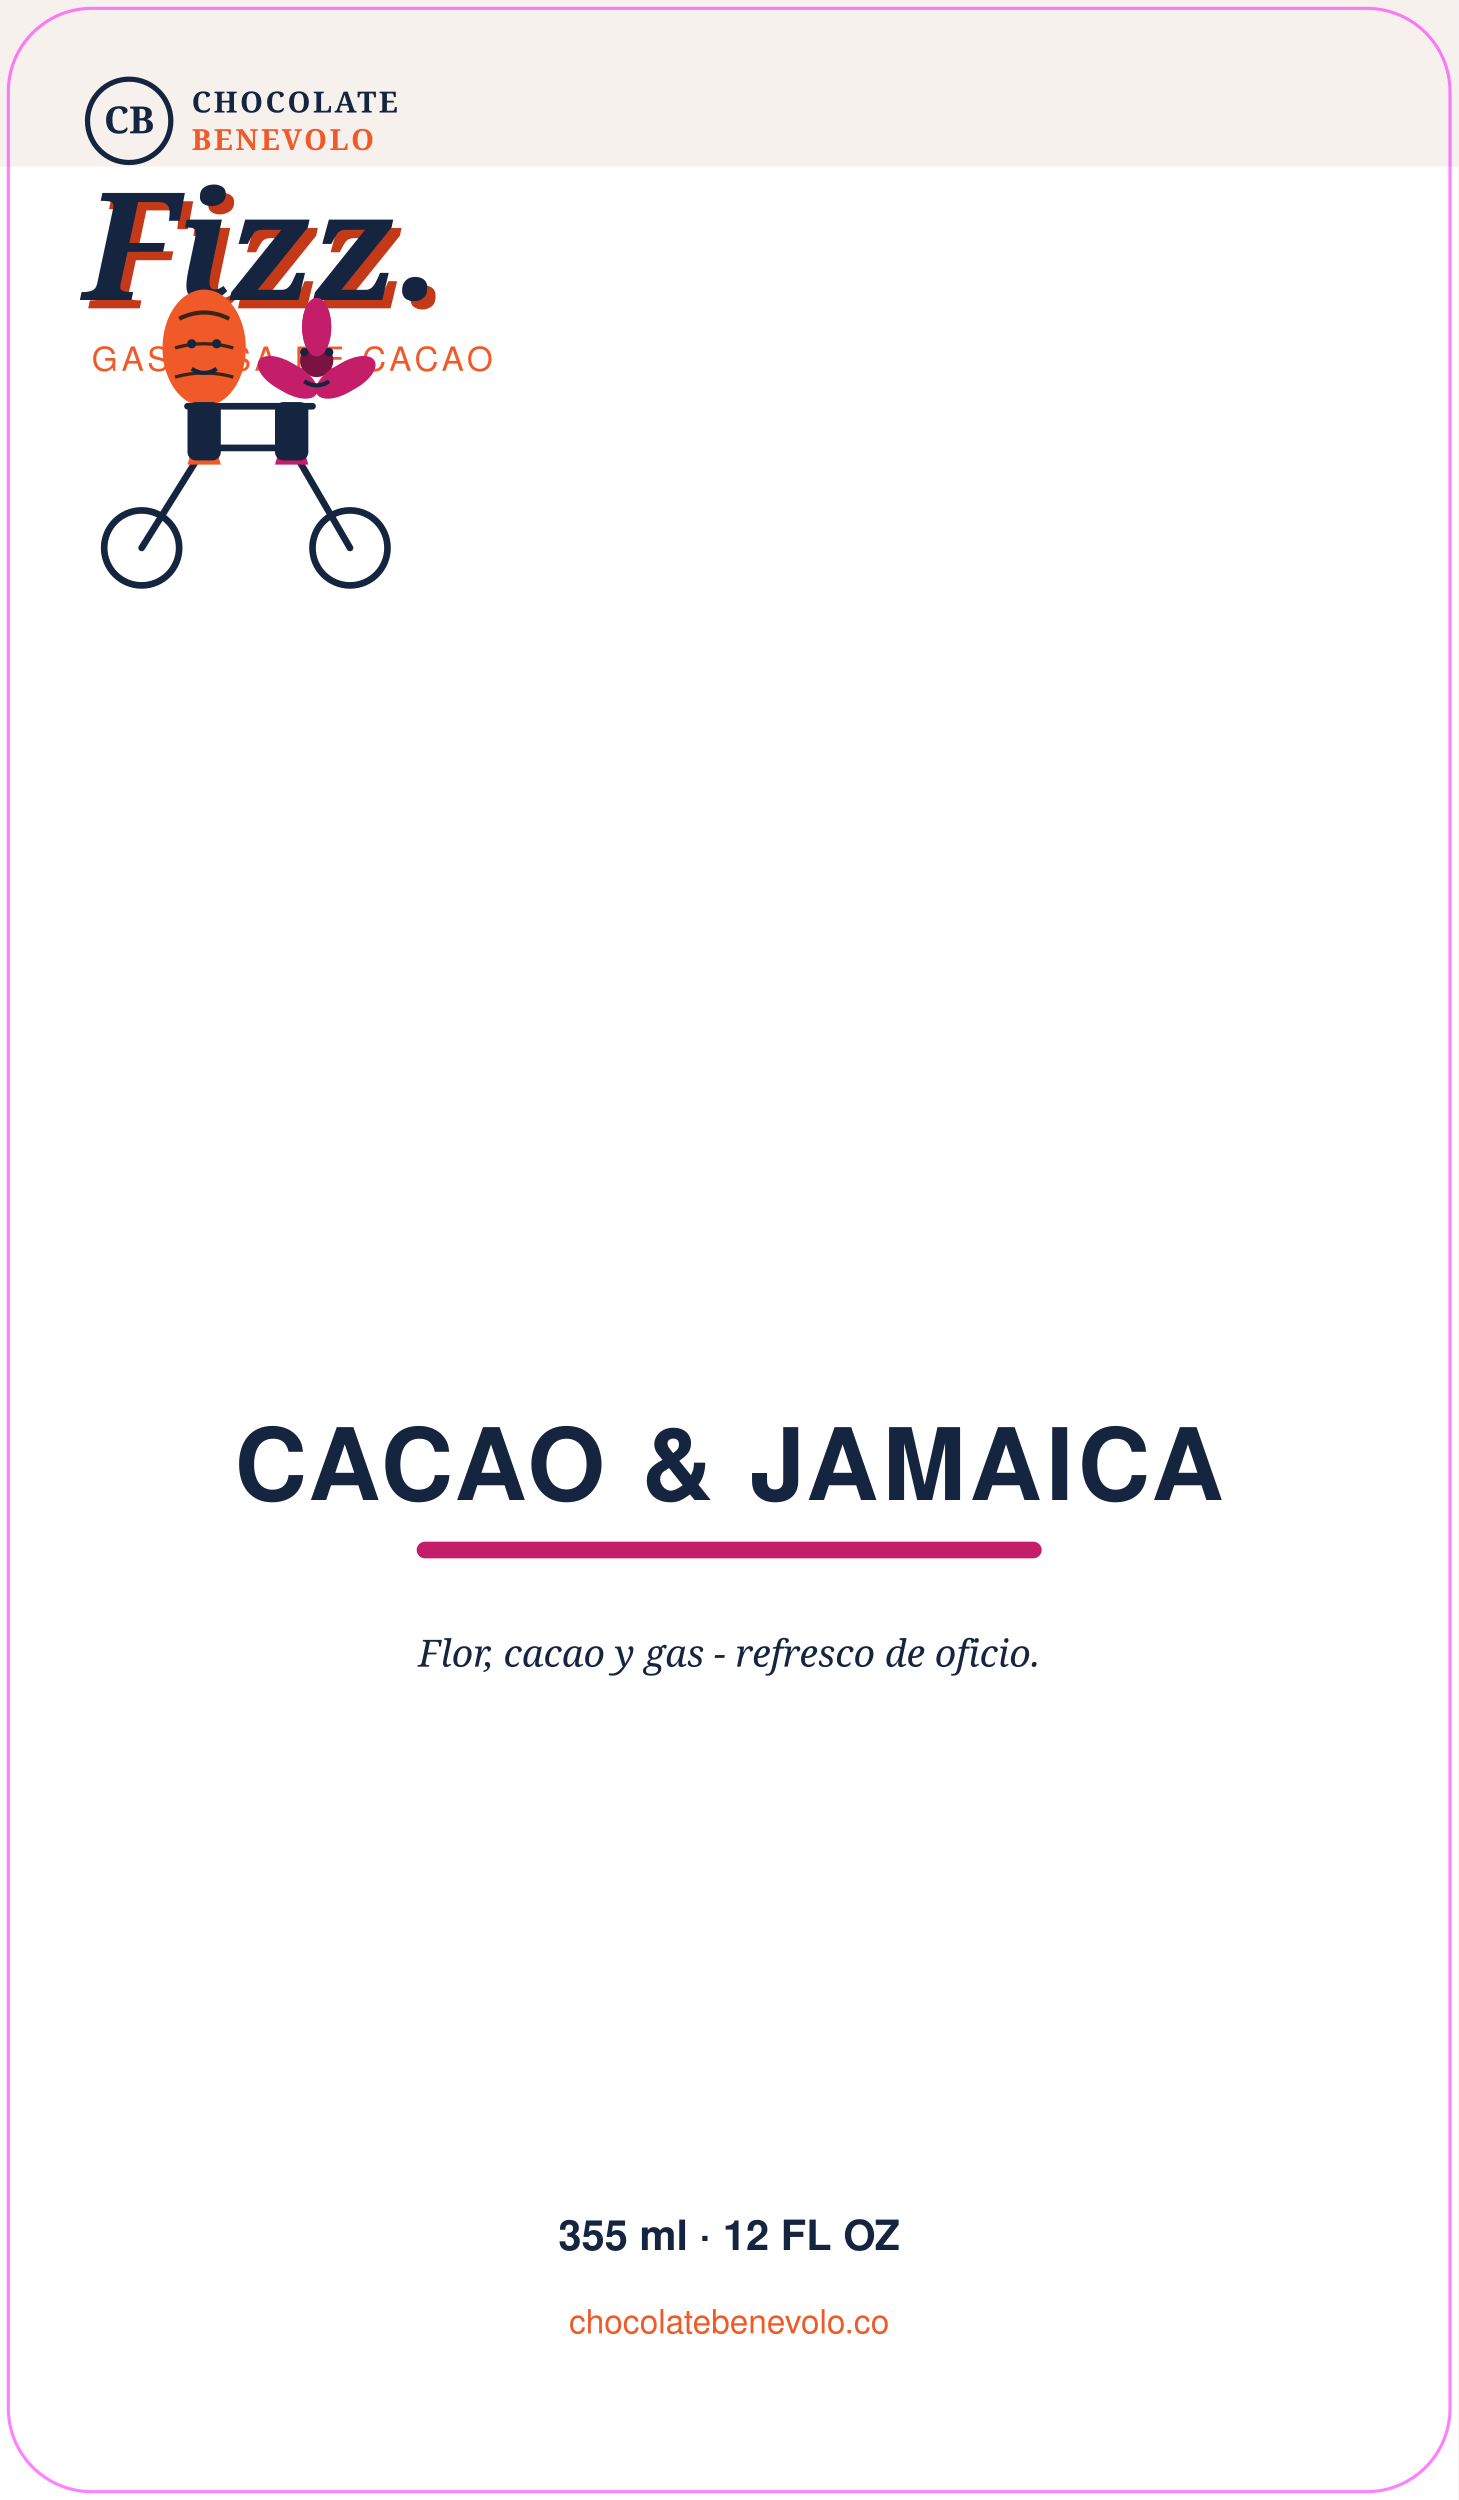
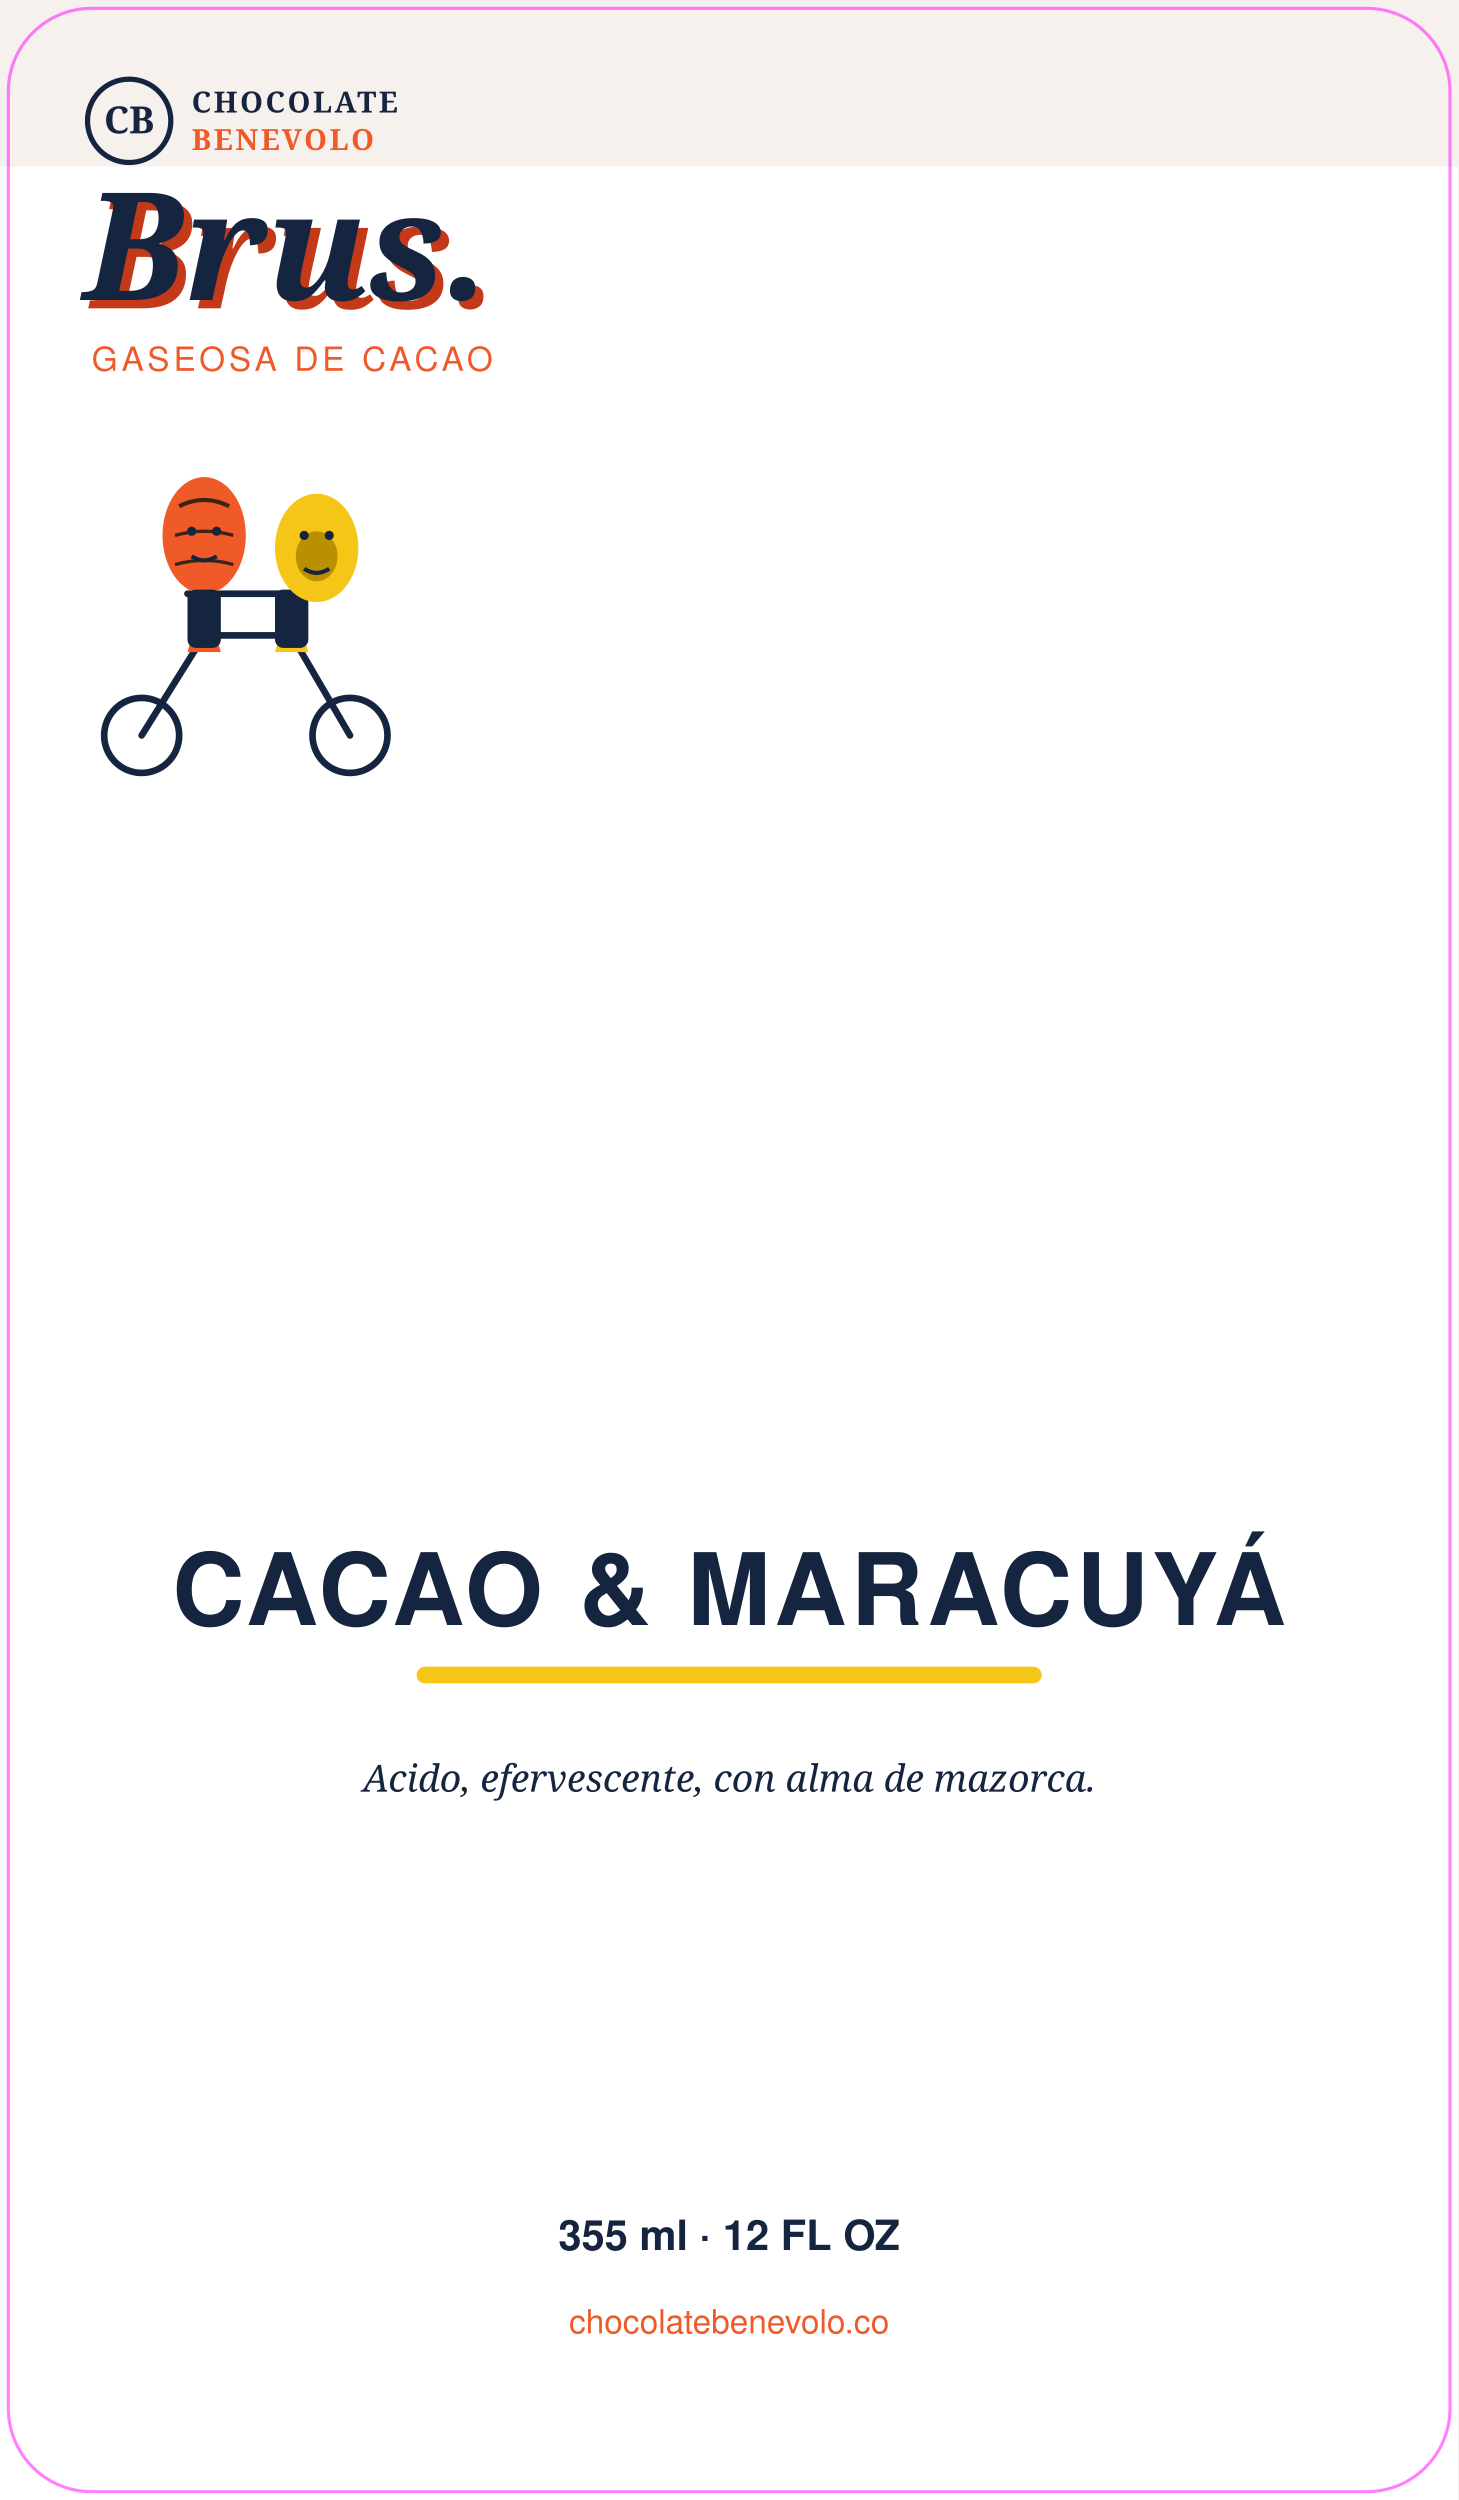
- <svg xmlns="http://www.w3.org/2000/svg" width="70mm" height="120mm" viewBox="0 0 700 1200" role="img" aria-label="Fizz. CACAO &amp; JAMAICA">
+ <svg xmlns="http://www.w3.org/2000/svg" width="70mm" height="120mm" viewBox="0 0 700 1200" role="img" aria-label="Brus. CACAO &amp; MARACUYÁ">
  <g id="ARTWORK">
    <rect width="700" height="1200" fill="#FFFFFF" />
    <rect width="700" height="80" fill="#F7F1EE" />
    <g id="LOCKUP_CB" transform="translate(40,36)">
      <circle cx="22" cy="22" r="20" fill="none" stroke="#15243F" stroke-width="2.5" />
      <text x="22" y="28" text-anchor="middle" font-family="Georgia, serif" font-size="18" font-weight="700" fill="#15243F">CB</text>
      <text x="52" y="18" font-family="Georgia, serif" font-size="14" font-weight="700" fill="#15243F" letter-spacing="1.2">CHOCOLATE</text>
      <text x="52" y="36" font-family="Georgia, serif" font-size="14" font-weight="700" fill="#F05A28" letter-spacing="1.2">BENEVOLO</text>
    </g>
    <g id="WORDMARK">
-       <text x="44" y="148" font-family="Bodoni Moda, Didot, Georgia, serif" font-size="72" font-style="italic" font-weight="900" fill="#C43A18">Fizz.</text>
-       <text x="40" y="144" font-family="Bodoni Moda, Didot, Georgia, serif" font-size="72" font-style="italic" font-weight="900" fill="#15243F">Fizz.</text>
+       <text x="44" y="148" font-family="Bodoni Moda, Didot, Georgia, serif" font-size="72" font-style="italic" font-weight="900" fill="#C43A18">Brus.</text>
+       <text x="40" y="144" font-family="Bodoni Moda, Didot, Georgia, serif" font-size="72" font-style="italic" font-weight="900" fill="#15243F">Brus.</text>
    </g>
    <text x="44" y="178" font-family="Outfit, Helvetica, Arial, sans-serif" font-size="16" fill="#F05A28" letter-spacing="2">GASEOSA DE CACAO</text>
-     <g id="DUO" transform="translate(20,95)">
+     <g id="DUO" transform="translate(20,185)">
      <g id="VEHICLE" fill="none" stroke="#15243F" stroke-width="3.2" stroke-linecap="round">
        <circle cx="48" cy="168" r="18" />
        <circle cx="148" cy="168" r="18" />
        <path d="M48 168 L78 120 L120 120 L148 168" />
        <path d="M78 120 L78 100" />
        <path d="M120 120 L120 100" />
        <path d="M70 100 H130" />
      </g>
      <g id="CACAO_RIDER">
        <path d="M78 100 L70 128 L86 128 Z" fill="#F05A28" />
        <ellipse cx="78" cy="72" rx="20" ry="28" fill="#F05A28" />
        <path d="M66 58 Q78 52 90 58" fill="none" stroke="#3D2314" stroke-width="2" />
        <path d="M64 72 Q78 68 92 72" fill="none" stroke="#3D2314" stroke-width="1.6" />
        <path d="M64 86 Q78 82 92 86" fill="none" stroke="#3D2314" stroke-width="1.6" />
        <circle cx="72" cy="70" r="2.2" fill="#15243F" />
        <circle cx="84" cy="70" r="2.2" fill="#15243F" />
        <path d="M72 82 Q78 86 84 82" fill="none" stroke="#15243F" stroke-width="2" />
        <rect x="70" y="98" width="16" height="28" rx="4" fill="#15243F" />
      </g>
      <g id="FLAVOR_RIDER">
-         <path d="M120 100 L112 128 L128 128 Z" fill="#C41E6A" />
+         <path d="M120 100 L112 128 L128 128 Z" fill="#F5C518" />
        <rect x="112" y="98" width="16" height="28" rx="4" fill="#15243F" />
-         <g transform="translate(132,78)">
-           <circle r="8" fill="#7A1242" />
-           <ellipse cx="0" cy="-16" rx="7" ry="14" fill="#C41E6A" />
-           <ellipse cx="14" cy="-6" rx="7" ry="14" fill="#C41E6A" transform="rotate(60)" />
-           <ellipse cx="14" cy="10" rx="7" ry="14" fill="#C41E6A" transform="rotate(120)" />
-           <ellipse cx="0" cy="16" rx="7" ry="14" fill="#C41E6A" transform="rotate(180)" />
-           <ellipse cx="-14" cy="10" rx="7" ry="14" fill="#C41E6A" transform="rotate(240)" />
-           <ellipse cx="-14" cy="-6" rx="7" ry="14" fill="#C41E6A" transform="rotate(300)" />
-         </g>
-         <circle cx="126" cy="74" r="2" fill="#15243F" />
-         <circle cx="138" cy="74" r="2" fill="#15243F" />
+         <ellipse cx="132" cy="78" rx="20" ry="26" fill="#F5C518" />
+         <ellipse cx="132" cy="82" rx="10" ry="12" fill="#B89000" />
+         <circle cx="126" cy="72" r="2.2" fill="#15243F" />
+         <circle cx="138" cy="72" r="2.2" fill="#15243F" />
        <path d="M126 88 Q132 92 138 88" fill="none" stroke="#15243F" stroke-width="2" />
      </g>
    </g>
-     <text x="350" y="720" text-anchor="middle" font-family="Outfit, Helvetica, Arial, sans-serif" font-size="48" font-weight="800" fill="#15243F" letter-spacing="2">CACAO &amp; JAMAICA</text>
-     <rect x="200" y="740" width="300" height="8" rx="4" fill="#C41E6A" />
-     <text x="350" y="800" text-anchor="middle" font-family="Georgia, serif" font-size="18" font-style="italic" fill="#15243F">Flor, cacao y gas - refresco de oficio.</text>
+     <text x="350" y="780" text-anchor="middle" font-family="Outfit, Helvetica, Arial, sans-serif" font-size="48" font-weight="800" fill="#15243F" letter-spacing="2">CACAO &amp; MARACUYÁ</text>
+     <rect x="200" y="800" width="300" height="8" rx="4" fill="#F5C518" />
+     <text x="350" y="860" text-anchor="middle" font-family="Georgia, serif" font-size="18" font-style="italic" fill="#15243F">Acido, efervescente, con alma de mazorca.</text>
    <text x="350" y="1080" text-anchor="middle" font-family="Outfit, Helvetica, Arial, sans-serif" font-size="20" font-weight="700" fill="#15243F">355 ml · 12 FL OZ</text>
    <text x="350" y="1120" text-anchor="middle" font-family="Outfit, Helvetica, Arial, sans-serif" font-size="16" fill="#F05A28">chocolatebenevolo.co</text>
  </g>
  <g id="DIELINE_CUT" fill="none" stroke="#FF00FF" stroke-width="1.5" opacity="0.5">
    <rect x="4" y="4" width="692" height="1192" rx="40" />
  </g>
</svg>
